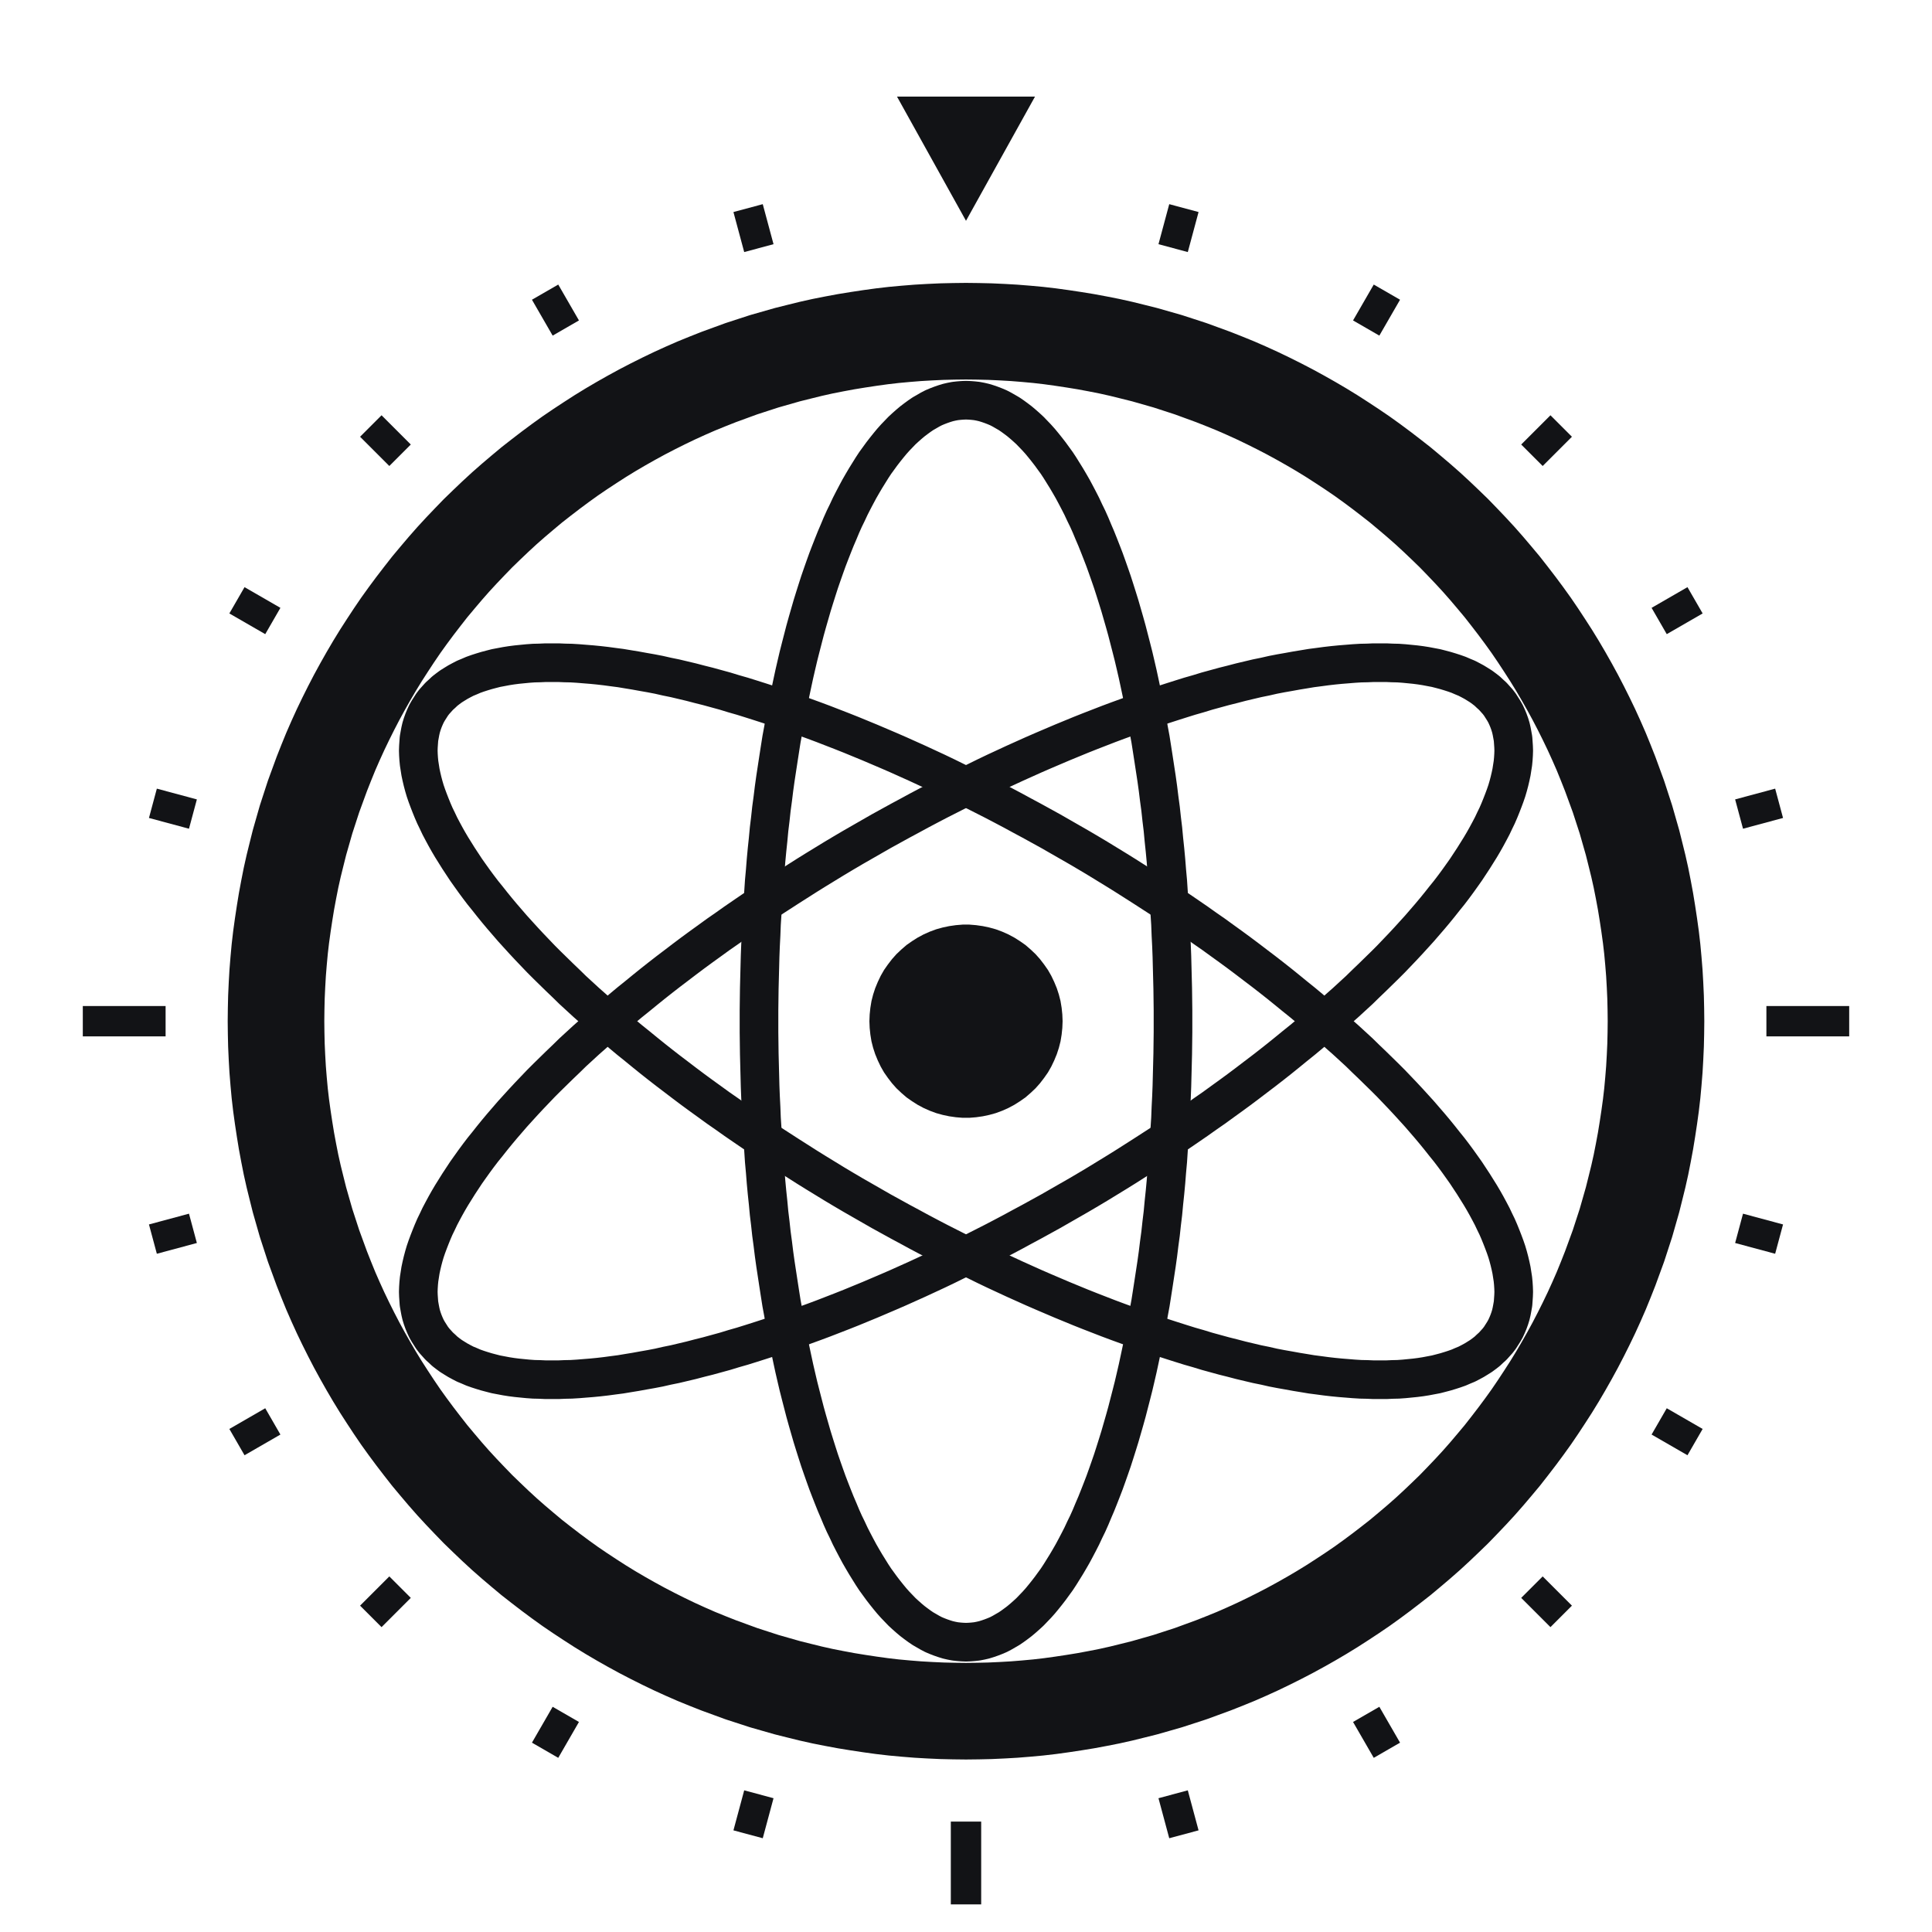
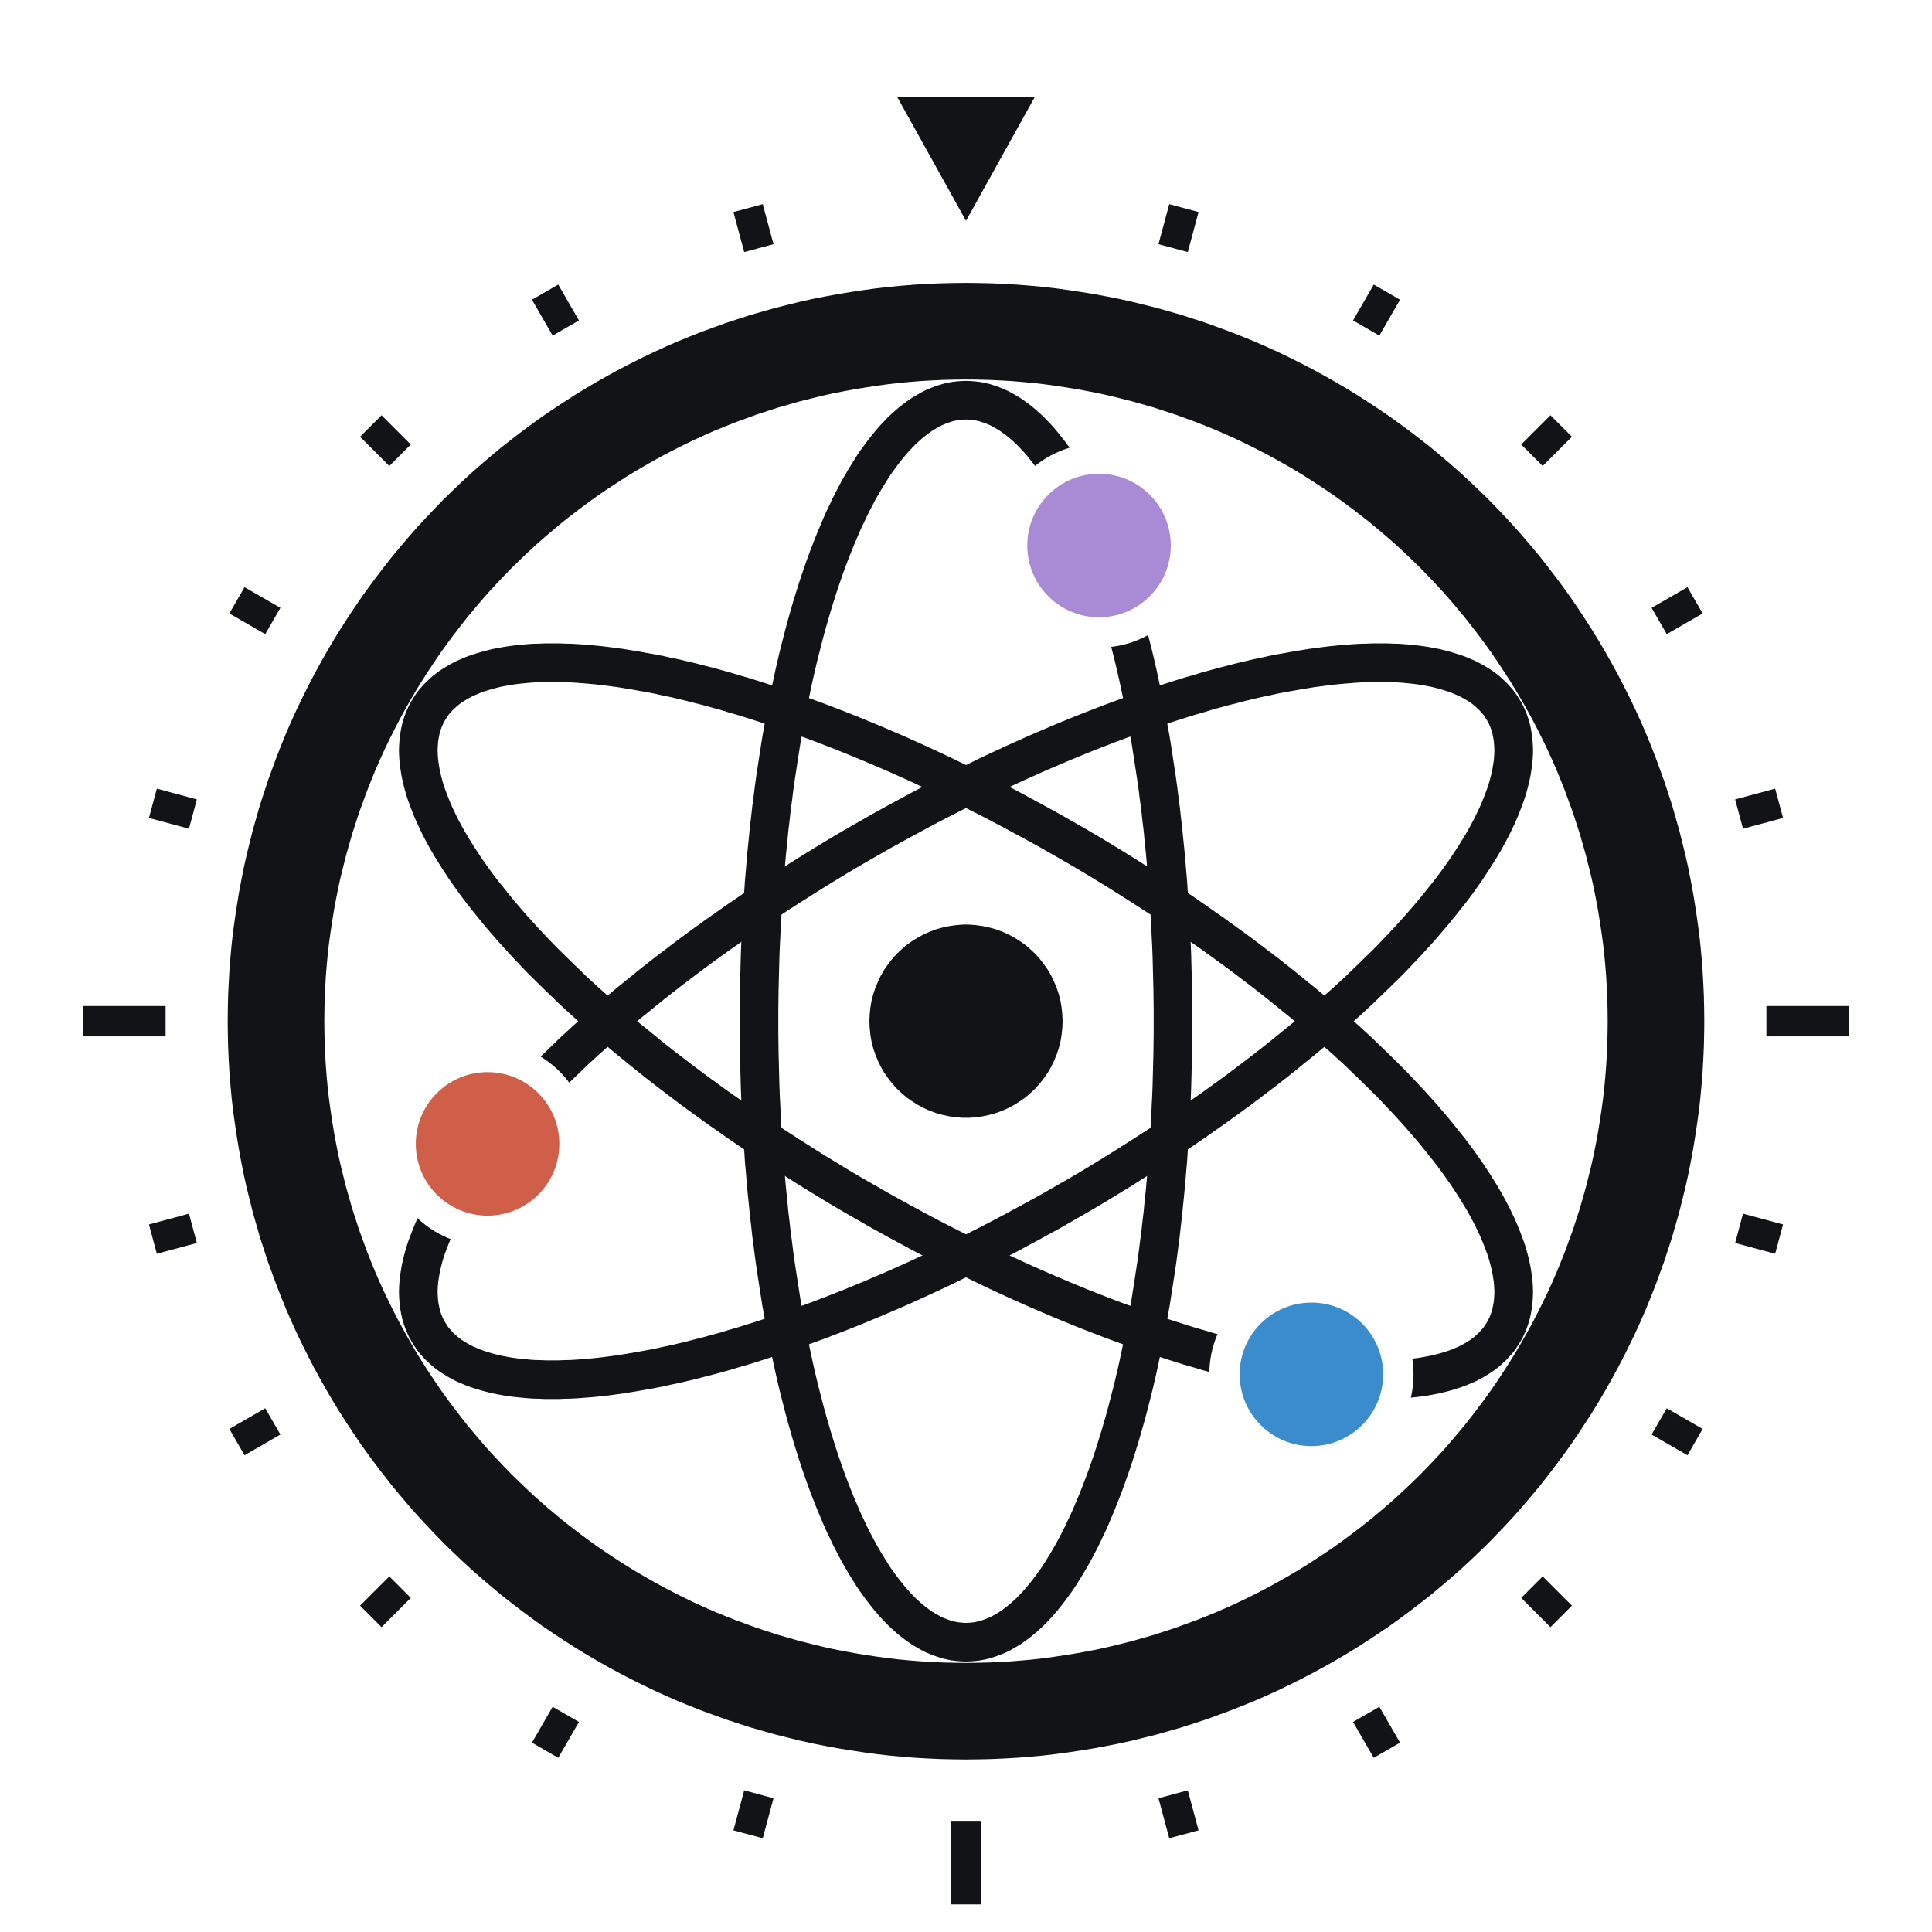
<svg xmlns="http://www.w3.org/2000/svg" viewBox="30 0 140 140" width="512" height="512">
  <rect x="30" y="0" width="140" height="140" fill="#ffffff" />
  <path d="M107.00 74.00L106.98 74.49L106.93 74.97L106.85 75.46L106.73 75.93L106.58 76.39L106.39 76.85L106.18 77.29L105.94 77.71L105.66 78.11L105.36 78.50L105.04 78.86L104.68 79.20L104.31 79.52L103.91 79.80L103.50 80.06L103.07 80.29L102.62 80.49L102.16 80.66L101.69 80.79L101.22 80.89L100.73 80.96L100.24 81.00L99.76 81.00L99.27 80.96L98.78 80.89L98.31 80.79L97.84 80.66L97.38 80.49L96.93 80.29L96.50 80.06L96.09 79.80L95.69 79.52L95.32 79.20L94.96 78.86L94.64 78.50L94.34 78.11L94.06 77.71L93.82 77.29L93.61 76.85L93.42 76.39L93.27 75.93L93.15 75.46L93.07 74.97L93.02 74.49L93.00 74.00L93.02 73.51L93.07 73.03L93.15 72.54L93.27 72.07L93.42 71.61L93.61 71.15L93.82 70.71L94.06 70.29L94.34 69.89L94.64 69.50L94.96 69.14L95.32 68.80L95.69 68.48L96.09 68.20L96.50 67.94L96.93 67.71L97.38 67.51L97.84 67.34L98.31 67.21L98.78 67.11L99.27 67.04L99.76 67.00L100.24 67.00L100.73 67.04L101.22 67.11L101.69 67.21L102.16 67.34L102.62 67.51L103.07 67.71L103.50 67.94L103.91 68.20L104.31 68.48L104.68 68.80L105.04 69.14L105.36 69.50L105.66 69.89L105.94 70.29L106.18 70.71L106.39 71.15L106.58 71.61L106.73 72.07L106.85 72.54L106.93 73.03L106.98 73.51Z" fill="#121316" fill-rule="evenodd" />
  <path d="M100 16L95 7H105Z" fill="#121316" fill-rule="evenodd" />
  <path d="M150.00 74.00L149.99 74.87L149.97 75.74L149.93 76.62L149.88 77.49L149.81 78.36L149.73 79.23L149.63 80.09L149.51 80.96L149.38 81.82L149.24 82.68L149.08 83.54L148.91 84.40L148.72 85.25L148.51 86.10L148.30 86.94L148.06 87.78L147.82 88.62L147.55 89.45L147.28 90.28L146.98 91.10L146.68 91.92L146.36 92.73L146.03 93.54L145.68 94.34L145.32 95.13L144.94 95.92L144.55 96.70L144.15 97.47L143.73 98.24L143.30 99.00L142.86 99.75L142.40 100.50L141.93 101.23L141.45 101.96L140.96 102.68L140.45 103.39L139.93 104.09L139.40 104.78L138.86 105.47L138.30 106.14L137.74 106.80L137.16 107.46L136.57 108.10L135.97 108.73L135.36 109.36L134.73 109.97L134.10 110.57L133.46 111.16L132.80 111.74L132.14 112.30L131.47 112.86L130.78 113.40L130.09 113.93L129.39 114.45L128.68 114.96L127.96 115.45L127.23 115.93L126.50 116.40L125.75 116.86L125.00 117.30L124.24 117.73L123.47 118.15L122.70 118.55L121.92 118.94L121.13 119.32L120.34 119.68L119.54 120.03L118.73 120.36L117.92 120.68L117.10 120.98L116.28 121.28L115.45 121.55L114.62 121.82L113.78 122.06L112.94 122.30L112.10 122.51L111.25 122.72L110.40 122.91L109.54 123.08L108.68 123.24L107.82 123.38L106.96 123.51L106.09 123.63L105.23 123.73L104.36 123.81L103.49 123.88L102.62 123.93L101.74 123.97L100.87 123.99L100.00 124.00L99.13 123.99L98.26 123.97L97.38 123.93L96.51 123.88L95.64 123.81L94.77 123.73L93.91 123.63L93.04 123.51L92.18 123.38L91.32 123.24L90.46 123.08L89.60 122.91L88.75 122.72L87.90 122.51L87.06 122.30L86.22 122.06L85.38 121.82L84.55 121.55L83.72 121.28L82.90 120.98L82.08 120.68L81.27 120.36L80.46 120.03L79.66 119.68L78.87 119.32L78.08 118.94L77.30 118.55L76.53 118.15L75.76 117.73L75.00 117.30L74.25 116.86L73.50 116.40L72.77 115.93L72.04 115.45L71.32 114.96L70.61 114.45L69.91 113.93L69.22 113.40L68.53 112.86L67.86 112.30L67.20 111.74L66.54 111.16L65.90 110.57L65.27 109.97L64.64 109.36L64.03 108.73L63.43 108.10L62.84 107.46L62.26 106.80L61.70 106.14L61.14 105.47L60.60 104.78L60.07 104.09L59.55 103.39L59.04 102.68L58.55 101.96L58.07 101.23L57.60 100.50L57.14 99.75L56.70 99.00L56.27 98.24L55.85 97.47L55.45 96.70L55.06 95.92L54.68 95.13L54.32 94.34L53.97 93.54L53.64 92.73L53.32 91.92L53.02 91.10L52.72 90.28L52.45 89.45L52.18 88.62L51.94 87.78L51.70 86.94L51.49 86.10L51.28 85.25L51.09 84.40L50.92 83.54L50.76 82.68L50.62 81.82L50.49 80.96L50.37 80.09L50.27 79.23L50.19 78.36L50.12 77.49L50.07 76.62L50.03 75.74L50.01 74.87L50.00 74.00L50.01 73.13L50.03 72.26L50.07 71.38L50.12 70.51L50.19 69.64L50.27 68.77L50.37 67.91L50.49 67.04L50.62 66.18L50.76 65.32L50.92 64.46L51.09 63.60L51.28 62.75L51.49 61.90L51.70 61.06L51.94 60.22L52.18 59.38L52.45 58.55L52.72 57.72L53.02 56.90L53.32 56.08L53.64 55.27L53.97 54.46L54.32 53.66L54.68 52.87L55.06 52.08L55.45 51.30L55.85 50.53L56.27 49.76L56.70 49.00L57.14 48.25L57.60 47.50L58.07 46.77L58.55 46.04L59.04 45.32L59.55 44.61L60.07 43.91L60.60 43.22L61.14 42.53L61.70 41.86L62.26 41.20L62.84 40.54L63.43 39.90L64.03 39.27L64.64 38.64L65.27 38.03L65.90 37.43L66.54 36.84L67.20 36.26L67.86 35.70L68.53 35.14L69.22 34.60L69.91 34.07L70.61 33.55L71.32 33.04L72.04 32.55L72.77 32.07L73.50 31.60L74.25 31.14L75.00 30.70L75.76 30.27L76.53 29.85L77.30 29.45L78.08 29.06L78.87 28.68L79.66 28.32L80.46 27.97L81.27 27.64L82.08 27.32L82.90 27.02L83.72 26.72L84.55 26.45L85.38 26.18L86.22 25.94L87.06 25.70L87.90 25.49L88.75 25.28L89.60 25.09L90.46 24.92L91.32 24.76L92.18 24.62L93.04 24.49L93.91 24.37L94.77 24.27L95.64 24.19L96.51 24.12L97.38 24.07L98.26 24.03L99.13 24.01L100.00 24.00L100.87 24.01L101.74 24.03L102.62 24.07L103.49 24.12L104.36 24.19L105.23 24.27L106.09 24.37L106.96 24.49L107.82 24.62L108.68 24.76L109.54 24.92L110.40 25.09L111.25 25.28L112.10 25.49L112.94 25.70L113.78 25.94L114.62 26.18L115.45 26.45L116.28 26.72L117.10 27.02L117.92 27.32L118.73 27.64L119.54 27.97L120.34 28.32L121.13 28.68L121.92 29.06L122.70 29.45L123.47 29.85L124.24 30.27L125.00 30.70L125.75 31.14L126.50 31.60L127.23 32.07L127.96 32.55L128.68 33.04L129.39 33.55L130.09 34.07L130.78 34.60L131.47 35.14L132.14 35.70L132.80 36.26L133.46 36.84L134.10 37.43L134.73 38.03L135.36 38.64L135.97 39.27L136.57 39.90L137.16 40.54L137.74 41.20L138.30 41.86L138.86 42.53L139.40 43.22L139.93 43.91L140.45 44.61L140.96 45.32L141.45 46.04L141.93 46.77L142.40 47.50L142.86 48.25L143.30 49.00L143.73 49.76L144.15 50.53L144.55 51.30L144.94 52.08L145.32 52.87L145.68 53.66L146.03 54.46L146.36 55.27L146.68 56.08L146.98 56.90L147.28 57.72L147.55 58.55L147.82 59.38L148.06 60.22L148.30 61.06L148.51 61.90L148.72 62.75L148.91 63.60L149.08 64.46L149.24 65.32L149.38 66.18L149.51 67.04L149.63 67.91L149.73 68.77L149.81 69.64L149.88 70.51L149.93 71.38L149.97 72.26L149.99 73.13Z" fill="none" stroke="#121316" stroke-width="7" stroke-linejoin="round" />
  <path d="M138.97 96.50L138.83 96.72L138.69 96.94L138.53 97.15L138.35 97.35L138.17 97.55L137.97 97.73L137.77 97.92L137.55 98.09L137.32 98.26L137.08 98.41L136.82 98.57L136.56 98.71L136.29 98.85L136.00 98.97L135.70 99.10L135.39 99.21L135.08 99.31L134.75 99.41L134.41 99.50L134.06 99.59L133.69 99.66L133.32 99.73L132.94 99.79L132.55 99.84L132.15 99.88L131.74 99.92L131.32 99.95L130.89 99.96L130.45 99.98L130.00 99.98L129.54 99.98L129.08 99.96L128.60 99.95L128.11 99.92L127.62 99.88L127.12 99.84L126.61 99.79L126.09 99.73L125.57 99.66L125.03 99.59L124.49 99.50L123.94 99.41L123.39 99.31L122.82 99.21L122.25 99.10L121.68 98.97L121.09 98.85L120.50 98.71L119.91 98.57L119.30 98.41L118.70 98.26L118.08 98.09L117.46 97.92L116.84 97.73L116.21 97.55L115.57 97.35L114.94 97.15L114.29 96.94L113.64 96.72L112.99 96.50L112.33 96.27L111.67 96.03L111.01 95.79L110.34 95.54L109.67 95.28L109.00 95.02L108.32 94.75L107.64 94.47L106.96 94.19L106.28 93.90L105.60 93.61L104.91 93.31L104.22 93.00L103.53 92.69L102.84 92.37L102.15 92.05L101.46 91.72L100.77 91.38L100.07 91.04L99.38 90.70L98.69 90.35L98.00 90.00L97.31 89.64L96.61 89.27L95.93 88.90L95.24 88.53L94.55 88.15L93.86 87.77L93.18 87.38L92.50 86.99L91.82 86.60L91.14 86.20L90.47 85.80L89.80 85.39L89.13 84.98L88.47 84.57L87.81 84.15L87.15 83.73L86.50 83.31L85.85 82.89L85.20 82.46L84.56 82.03L83.93 81.60L83.29 81.16L82.67 80.72L82.05 80.29L81.43 79.84L80.82 79.40L80.22 78.96L79.62 78.51L79.03 78.06L78.45 77.62L77.87 77.17L77.30 76.72L76.73 76.26L76.18 75.81L75.62 75.36L75.08 74.91L74.55 74.45L74.02 74.00L73.50 73.55L72.99 73.09L72.48 72.64L71.99 72.19L71.50 71.74L71.03 71.28L70.56 70.83L70.10 70.38L69.65 69.94L69.20 69.49L68.77 69.04L68.35 68.60L67.94 68.16L67.53 67.71L67.14 67.28L66.76 66.84L66.38 66.40L66.02 65.97L65.67 65.54L65.33 65.11L64.99 64.69L64.67 64.27L64.36 63.85L64.06 63.43L63.77 63.02L63.50 62.61L63.23 62.20L62.98 61.80L62.73 61.40L62.50 61.01L62.28 60.62L62.07 60.23L61.87 59.85L61.69 59.47L61.51 59.10L61.35 58.73L61.20 58.36L61.06 58.00L60.93 57.65L60.81 57.30L60.71 56.96L60.62 56.62L60.54 56.28L60.47 55.95L60.42 55.63L60.37 55.31L60.34 55.00L60.32 54.69L60.31 54.39L60.32 54.10L60.34 53.81L60.36 53.53L60.41 53.25L60.46 52.98L60.52 52.72L60.60 52.46L60.69 52.21L60.79 51.97L60.90 51.73L61.03 51.50L61.17 51.28L61.31 51.06L61.47 50.85L61.65 50.65L61.83 50.45L62.03 50.27L62.23 50.08L62.45 49.91L62.68 49.74L62.92 49.59L63.18 49.43L63.44 49.29L63.71 49.15L64.00 49.03L64.30 48.90L64.61 48.79L64.92 48.69L65.25 48.59L65.59 48.50L65.94 48.41L66.31 48.34L66.68 48.27L67.06 48.21L67.45 48.16L67.85 48.12L68.26 48.08L68.68 48.05L69.11 48.04L69.55 48.02L70.00 48.02L70.46 48.02L70.92 48.04L71.40 48.05L71.89 48.08L72.38 48.12L72.88 48.16L73.39 48.21L73.91 48.27L74.43 48.34L74.97 48.41L75.51 48.50L76.06 48.59L76.61 48.69L77.18 48.79L77.75 48.90L78.32 49.03L78.91 49.15L79.50 49.29L80.09 49.43L80.70 49.59L81.30 49.74L81.92 49.91L82.54 50.08L83.16 50.27L83.79 50.45L84.43 50.65L85.06 50.85L85.71 51.06L86.36 51.28L87.01 51.50L87.67 51.73L88.33 51.97L88.99 52.21L89.66 52.46L90.33 52.72L91.00 52.98L91.68 53.25L92.36 53.53L93.04 53.81L93.72 54.10L94.40 54.39L95.09 54.69L95.78 55.00L96.47 55.31L97.16 55.63L97.85 55.95L98.54 56.28L99.23 56.62L99.93 56.96L100.62 57.30L101.31 57.65L102.00 58.00L102.69 58.36L103.39 58.73L104.07 59.10L104.76 59.47L105.45 59.85L106.14 60.23L106.82 60.62L107.50 61.01L108.18 61.40L108.86 61.80L109.53 62.20L110.20 62.61L110.87 63.02L111.53 63.43L112.19 63.85L112.85 64.27L113.50 64.69L114.15 65.11L114.80 65.54L115.44 65.97L116.07 66.40L116.71 66.84L117.33 67.28L117.95 67.71L118.57 68.16L119.18 68.60L119.78 69.04L120.38 69.49L120.97 69.94L121.55 70.38L122.13 70.83L122.70 71.28L123.27 71.74L123.82 72.19L124.38 72.64L124.92 73.09L125.45 73.55L125.98 74.00L126.50 74.45L127.01 74.91L127.52 75.36L128.01 75.81L128.50 76.26L128.97 76.72L129.44 77.17L129.90 77.62L130.35 78.06L130.80 78.51L131.23 78.96L131.65 79.40L132.06 79.84L132.47 80.29L132.86 80.72L133.24 81.16L133.62 81.60L133.98 82.03L134.33 82.46L134.67 82.89L135.01 83.31L135.33 83.73L135.64 84.15L135.94 84.57L136.23 84.98L136.50 85.39L136.77 85.80L137.02 86.20L137.27 86.60L137.50 86.99L137.72 87.38L137.93 87.77L138.13 88.15L138.31 88.53L138.49 88.90L138.65 89.27L138.80 89.64L138.94 90.00L139.07 90.35L139.19 90.70L139.29 91.04L139.38 91.38L139.46 91.72L139.53 92.05L139.58 92.37L139.63 92.69L139.66 93.00L139.68 93.31L139.69 93.61L139.68 93.90L139.66 94.19L139.64 94.47L139.59 94.75L139.54 95.02L139.48 95.28L139.40 95.54L139.31 95.79L139.21 96.03L139.10 96.27Z" fill="none" stroke="#121316" stroke-width="2.8" stroke-linejoin="round" />
  <path d="M138.97 51.50L139.10 51.73L139.21 51.97L139.31 52.21L139.40 52.46L139.48 52.72L139.54 52.98L139.59 53.25L139.64 53.53L139.66 53.81L139.68 54.10L139.69 54.39L139.68 54.69L139.66 55.00L139.63 55.31L139.58 55.63L139.53 55.95L139.46 56.28L139.38 56.62L139.29 56.96L139.19 57.30L139.07 57.65L138.94 58.00L138.80 58.36L138.65 58.73L138.49 59.10L138.31 59.47L138.13 59.85L137.93 60.23L137.72 60.62L137.50 61.01L137.27 61.40L137.02 61.80L136.77 62.20L136.50 62.61L136.23 63.02L135.94 63.43L135.64 63.85L135.33 64.27L135.01 64.69L134.67 65.11L134.33 65.54L133.98 65.97L133.62 66.40L133.24 66.84L132.86 67.28L132.47 67.71L132.06 68.16L131.65 68.60L131.23 69.04L130.80 69.49L130.35 69.94L129.90 70.38L129.44 70.83L128.97 71.28L128.50 71.74L128.01 72.19L127.52 72.64L127.01 73.09L126.50 73.55L125.98 74.00L125.45 74.45L124.92 74.91L124.38 75.36L123.82 75.81L123.27 76.26L122.70 76.72L122.13 77.17L121.55 77.62L120.97 78.06L120.38 78.51L119.78 78.96L119.18 79.40L118.57 79.84L117.95 80.29L117.33 80.72L116.71 81.16L116.07 81.60L115.44 82.03L114.80 82.46L114.15 82.89L113.50 83.31L112.85 83.73L112.19 84.15L111.53 84.57L110.87 84.98L110.20 85.39L109.53 85.80L108.86 86.20L108.18 86.60L107.50 86.99L106.82 87.38L106.14 87.77L105.45 88.15L104.76 88.53L104.07 88.90L103.39 89.27L102.69 89.64L102.00 90.00L101.31 90.35L100.62 90.70L99.93 91.04L99.23 91.38L98.54 91.72L97.85 92.05L97.16 92.37L96.47 92.69L95.78 93.00L95.09 93.31L94.40 93.61L93.72 93.90L93.04 94.19L92.36 94.47L91.68 94.75L91.00 95.02L90.33 95.28L89.66 95.54L88.99 95.79L88.33 96.03L87.67 96.27L87.01 96.50L86.36 96.72L85.71 96.94L85.06 97.15L84.43 97.35L83.79 97.55L83.16 97.73L82.54 97.92L81.92 98.09L81.30 98.26L80.70 98.41L80.09 98.57L79.50 98.71L78.91 98.85L78.32 98.97L77.75 99.10L77.18 99.21L76.61 99.31L76.06 99.41L75.51 99.50L74.97 99.59L74.43 99.66L73.91 99.73L73.39 99.79L72.88 99.84L72.38 99.88L71.89 99.92L71.40 99.95L70.92 99.96L70.46 99.98L70.00 99.98L69.55 99.98L69.11 99.96L68.68 99.95L68.26 99.92L67.85 99.88L67.45 99.84L67.06 99.79L66.68 99.73L66.31 99.66L65.94 99.59L65.59 99.50L65.25 99.41L64.92 99.31L64.61 99.21L64.30 99.10L64.00 98.97L63.71 98.85L63.44 98.71L63.18 98.57L62.92 98.41L62.68 98.26L62.45 98.09L62.23 97.92L62.03 97.73L61.83 97.55L61.65 97.35L61.47 97.15L61.31 96.94L61.17 96.72L61.03 96.50L60.90 96.27L60.79 96.03L60.69 95.79L60.60 95.54L60.52 95.28L60.46 95.02L60.41 94.75L60.36 94.47L60.34 94.19L60.32 93.90L60.31 93.61L60.32 93.31L60.34 93.00L60.37 92.69L60.42 92.37L60.47 92.05L60.54 91.72L60.62 91.38L60.71 91.04L60.81 90.70L60.93 90.35L61.06 90.00L61.20 89.64L61.35 89.27L61.51 88.90L61.69 88.53L61.87 88.15L62.07 87.77L62.28 87.38L62.50 86.99L62.73 86.60L62.98 86.20L63.23 85.80L63.50 85.39L63.77 84.98L64.06 84.57L64.36 84.15L64.67 83.73L64.99 83.31L65.33 82.89L65.67 82.46L66.02 82.03L66.38 81.60L66.76 81.16L67.14 80.72L67.53 80.29L67.94 79.84L68.35 79.40L68.77 78.96L69.20 78.51L69.65 78.06L70.10 77.62L70.56 77.17L71.03 76.72L71.50 76.26L71.99 75.81L72.48 75.36L72.99 74.91L73.50 74.45L74.02 74.00L74.55 73.55L75.08 73.09L75.62 72.64L76.18 72.19L76.73 71.74L77.30 71.28L77.87 70.83L78.45 70.38L79.03 69.94L79.62 69.49L80.22 69.04L80.82 68.60L81.43 68.16L82.05 67.71L82.67 67.28L83.29 66.84L83.93 66.40L84.56 65.97L85.20 65.54L85.85 65.11L86.50 64.69L87.15 64.27L87.81 63.85L88.47 63.43L89.13 63.02L89.80 62.61L90.47 62.20L91.14 61.80L91.82 61.40L92.50 61.01L93.18 60.62L93.86 60.23L94.55 59.85L95.24 59.47L95.93 59.10L96.61 58.73L97.31 58.36L98.00 58.00L98.69 57.65L99.38 57.30L100.07 56.96L100.77 56.62L101.46 56.28L102.15 55.95L102.84 55.63L103.53 55.31L104.22 55.00L104.91 54.69L105.60 54.39L106.28 54.10L106.96 53.81L107.64 53.53L108.32 53.25L109.00 52.98L109.67 52.72L110.34 52.46L111.01 52.21L111.67 51.97L112.33 51.73L112.99 51.50L113.64 51.28L114.29 51.06L114.94 50.85L115.57 50.65L116.21 50.45L116.84 50.27L117.46 50.08L118.08 49.91L118.70 49.74L119.30 49.59L119.91 49.43L120.50 49.29L121.09 49.15L121.68 49.03L122.25 48.90L122.82 48.79L123.39 48.69L123.94 48.59L124.49 48.50L125.03 48.41L125.57 48.34L126.09 48.27L126.61 48.21L127.12 48.16L127.62 48.12L128.11 48.08L128.60 48.05L129.08 48.04L129.54 48.02L130.00 48.02L130.45 48.02L130.89 48.04L131.32 48.05L131.74 48.08L132.15 48.12L132.55 48.16L132.94 48.21L133.32 48.27L133.69 48.34L134.06 48.41L134.41 48.50L134.75 48.59L135.08 48.69L135.39 48.79L135.70 48.90L136.00 49.03L136.29 49.15L136.56 49.29L136.82 49.43L137.08 49.59L137.32 49.74L137.55 49.91L137.77 50.08L137.97 50.27L138.17 50.45L138.35 50.65L138.53 50.85L138.69 51.06L138.83 51.28Z" fill="none" stroke="#121316" stroke-width="2.8" stroke-linejoin="round" />
  <path d="M100.00 119.00L99.74 118.99L99.48 118.97L99.21 118.94L98.95 118.89L98.69 118.83L98.43 118.75L98.17 118.66L97.91 118.56L97.65 118.45L97.40 118.32L97.14 118.17L96.88 118.02L96.63 117.85L96.37 117.66L96.12 117.47L95.87 117.26L95.61 117.03L95.36 116.80L95.12 116.55L94.87 116.29L94.62 116.01L94.38 115.72L94.14 115.42L93.90 115.11L93.66 114.78L93.42 114.45L93.19 114.10L92.96 113.73L92.73 113.36L92.50 112.97L92.27 112.57L92.05 112.16L91.83 111.74L91.61 111.31L91.40 110.86L91.18 110.41L90.97 109.94L90.77 109.46L90.56 108.97L90.36 108.47L90.16 107.96L89.96 107.44L89.77 106.91L89.58 106.37L89.39 105.82L89.21 105.26L89.03 104.69L88.85 104.11L88.68 103.52L88.51 102.93L88.34 102.32L88.18 101.70L88.02 101.08L87.86 100.45L87.71 99.81L87.56 99.16L87.42 98.51L87.28 97.85L87.14 97.18L87.01 96.50L86.88 95.82L86.76 95.13L86.63 94.43L86.52 93.73L86.41 93.02L86.30 92.30L86.19 91.58L86.09 90.86L86.00 90.13L85.90 89.39L85.82 88.65L85.73 87.91L85.66 87.16L85.58 86.40L85.51 85.65L85.45 84.89L85.38 84.12L85.33 83.36L85.28 82.59L85.23 81.81L85.18 81.04L85.15 80.26L85.11 79.48L85.08 78.70L85.06 77.92L85.04 77.14L85.02 76.36L85.01 75.57L85.00 74.79L85.00 74.00L85.00 73.21L85.01 72.43L85.02 71.64L85.04 70.86L85.06 70.08L85.08 69.30L85.11 68.52L85.15 67.74L85.18 66.96L85.23 66.19L85.28 65.41L85.33 64.64L85.38 63.88L85.45 63.11L85.51 62.35L85.58 61.60L85.66 60.84L85.73 60.09L85.82 59.35L85.90 58.61L86.00 57.87L86.09 57.14L86.19 56.42L86.30 55.70L86.41 54.98L86.52 54.27L86.63 53.57L86.76 52.87L86.88 52.18L87.01 51.50L87.14 50.82L87.28 50.15L87.42 49.49L87.56 48.84L87.71 48.19L87.86 47.55L88.02 46.92L88.18 46.30L88.34 45.68L88.51 45.07L88.68 44.48L88.85 43.89L89.03 43.31L89.21 42.74L89.39 42.18L89.58 41.63L89.77 41.09L89.96 40.56L90.16 40.04L90.36 39.53L90.56 39.03L90.77 38.54L90.97 38.06L91.18 37.59L91.40 37.14L91.61 36.69L91.83 36.26L92.05 35.84L92.27 35.43L92.50 35.03L92.73 34.64L92.96 34.27L93.19 33.90L93.42 33.55L93.66 33.22L93.90 32.89L94.14 32.58L94.38 32.28L94.62 31.99L94.87 31.71L95.12 31.45L95.36 31.20L95.61 30.97L95.87 30.74L96.12 30.53L96.37 30.34L96.63 30.15L96.88 29.98L97.14 29.83L97.40 29.68L97.65 29.55L97.91 29.44L98.17 29.34L98.43 29.25L98.69 29.17L98.95 29.11L99.21 29.06L99.48 29.03L99.74 29.01L100.00 29.00L100.26 29.01L100.52 29.03L100.79 29.06L101.05 29.11L101.31 29.17L101.57 29.25L101.83 29.34L102.09 29.44L102.35 29.55L102.60 29.68L102.86 29.83L103.12 29.98L103.37 30.15L103.63 30.34L103.88 30.53L104.13 30.74L104.39 30.97L104.64 31.20L104.88 31.45L105.13 31.71L105.38 31.99L105.62 32.28L105.86 32.58L106.10 32.89L106.34 33.22L106.58 33.55L106.81 33.90L107.04 34.27L107.27 34.64L107.50 35.03L107.73 35.43L107.95 35.84L108.17 36.26L108.39 36.69L108.60 37.14L108.82 37.59L109.03 38.06L109.23 38.54L109.44 39.03L109.64 39.53L109.84 40.04L110.04 40.56L110.23 41.09L110.42 41.63L110.61 42.18L110.79 42.74L110.97 43.31L111.15 43.89L111.32 44.48L111.49 45.07L111.66 45.68L111.82 46.30L111.98 46.92L112.14 47.55L112.29 48.19L112.44 48.84L112.58 49.49L112.72 50.15L112.86 50.82L112.99 51.50L113.12 52.18L113.24 52.87L113.37 53.57L113.48 54.27L113.59 54.98L113.70 55.70L113.81 56.42L113.91 57.14L114.00 57.87L114.10 58.61L114.18 59.35L114.27 60.09L114.34 60.84L114.42 61.60L114.49 62.35L114.55 63.11L114.62 63.88L114.67 64.64L114.72 65.41L114.77 66.19L114.82 66.96L114.85 67.74L114.89 68.52L114.92 69.30L114.94 70.08L114.96 70.86L114.98 71.64L114.99 72.43L115.00 73.21L115.00 74.00L115.00 74.79L114.99 75.57L114.98 76.36L114.96 77.14L114.94 77.92L114.92 78.70L114.89 79.48L114.85 80.26L114.82 81.04L114.77 81.81L114.72 82.59L114.67 83.36L114.62 84.12L114.55 84.89L114.49 85.65L114.42 86.40L114.34 87.16L114.27 87.91L114.18 88.65L114.10 89.39L114.00 90.13L113.91 90.86L113.81 91.58L113.70 92.30L113.59 93.02L113.48 93.73L113.37 94.43L113.24 95.13L113.12 95.82L112.99 96.50L112.86 97.18L112.72 97.85L112.58 98.51L112.44 99.16L112.29 99.81L112.14 100.45L111.98 101.08L111.82 101.70L111.66 102.32L111.49 102.93L111.32 103.52L111.15 104.11L110.97 104.69L110.79 105.26L110.61 105.82L110.42 106.37L110.23 106.91L110.04 107.44L109.84 107.96L109.64 108.47L109.44 108.97L109.23 109.46L109.03 109.94L108.82 110.41L108.60 110.86L108.39 111.31L108.17 111.74L107.95 112.16L107.73 112.57L107.50 112.97L107.27 113.36L107.04 113.73L106.81 114.10L106.58 114.45L106.34 114.78L106.10 115.11L105.86 115.42L105.62 115.72L105.38 116.01L105.13 116.29L104.88 116.55L104.64 116.80L104.39 117.03L104.13 117.26L103.88 117.47L103.63 117.66L103.37 117.85L103.12 118.02L102.86 118.17L102.60 118.32L102.35 118.45L102.09 118.56L101.83 118.66L101.57 118.75L101.31 118.83L101.05 118.89L100.79 118.94L100.52 118.97L100.26 118.99Z" fill="none" stroke="#121316" stroke-width="2.8" stroke-linejoin="round" />
  <path d="M115.01 17.98L115.79 15.08M129.00 23.77L130.50 21.17M141.01 32.99L143.13 30.87M150.23 45.00L152.83 43.50M156.02 58.99L158.92 58.21M158.00 74.00L164.00 74.00M156.02 89.01L158.92 89.79M150.23 103.00L152.83 104.50M141.01 115.01L143.13 117.13M129.00 124.23L130.50 126.83M115.01 130.02L115.79 132.92M100.00 132.00L100.00 138.00M84.99 130.02L84.21 132.92M71.00 124.23L69.50 126.83M58.99 115.01L56.87 117.13M49.77 103.00L47.17 104.50M43.98 89.01L41.08 89.79M42.00 74.00L36.00 74.00M43.98 58.99L41.08 58.21M49.77 45.00L47.17 43.50M58.99 32.99L56.87 30.87M71.00 23.77L69.50 21.17M84.99 17.98L84.21 15.08" fill="none" stroke="#121316" stroke-width="2.2" stroke-linejoin="round" />
+   <circle cx="109.64" cy="39.53" r="7.4" fill="#ffffff" />
+   <circle cx="109.64" cy="39.53" r="5.2" fill="#a98ad4" />
+   <circle cx="65.33" cy="82.89" r="7.4" fill="#ffffff" />
+   <circle cx="65.33" cy="82.89" r="5.2" fill="#cf5f49" />
+   <circle cx="125.03" cy="99.59" r="7.4" fill="#ffffff" />
+   <circle cx="125.03" cy="99.59" r="5.2" fill="#3b8ccc" />
</svg>
